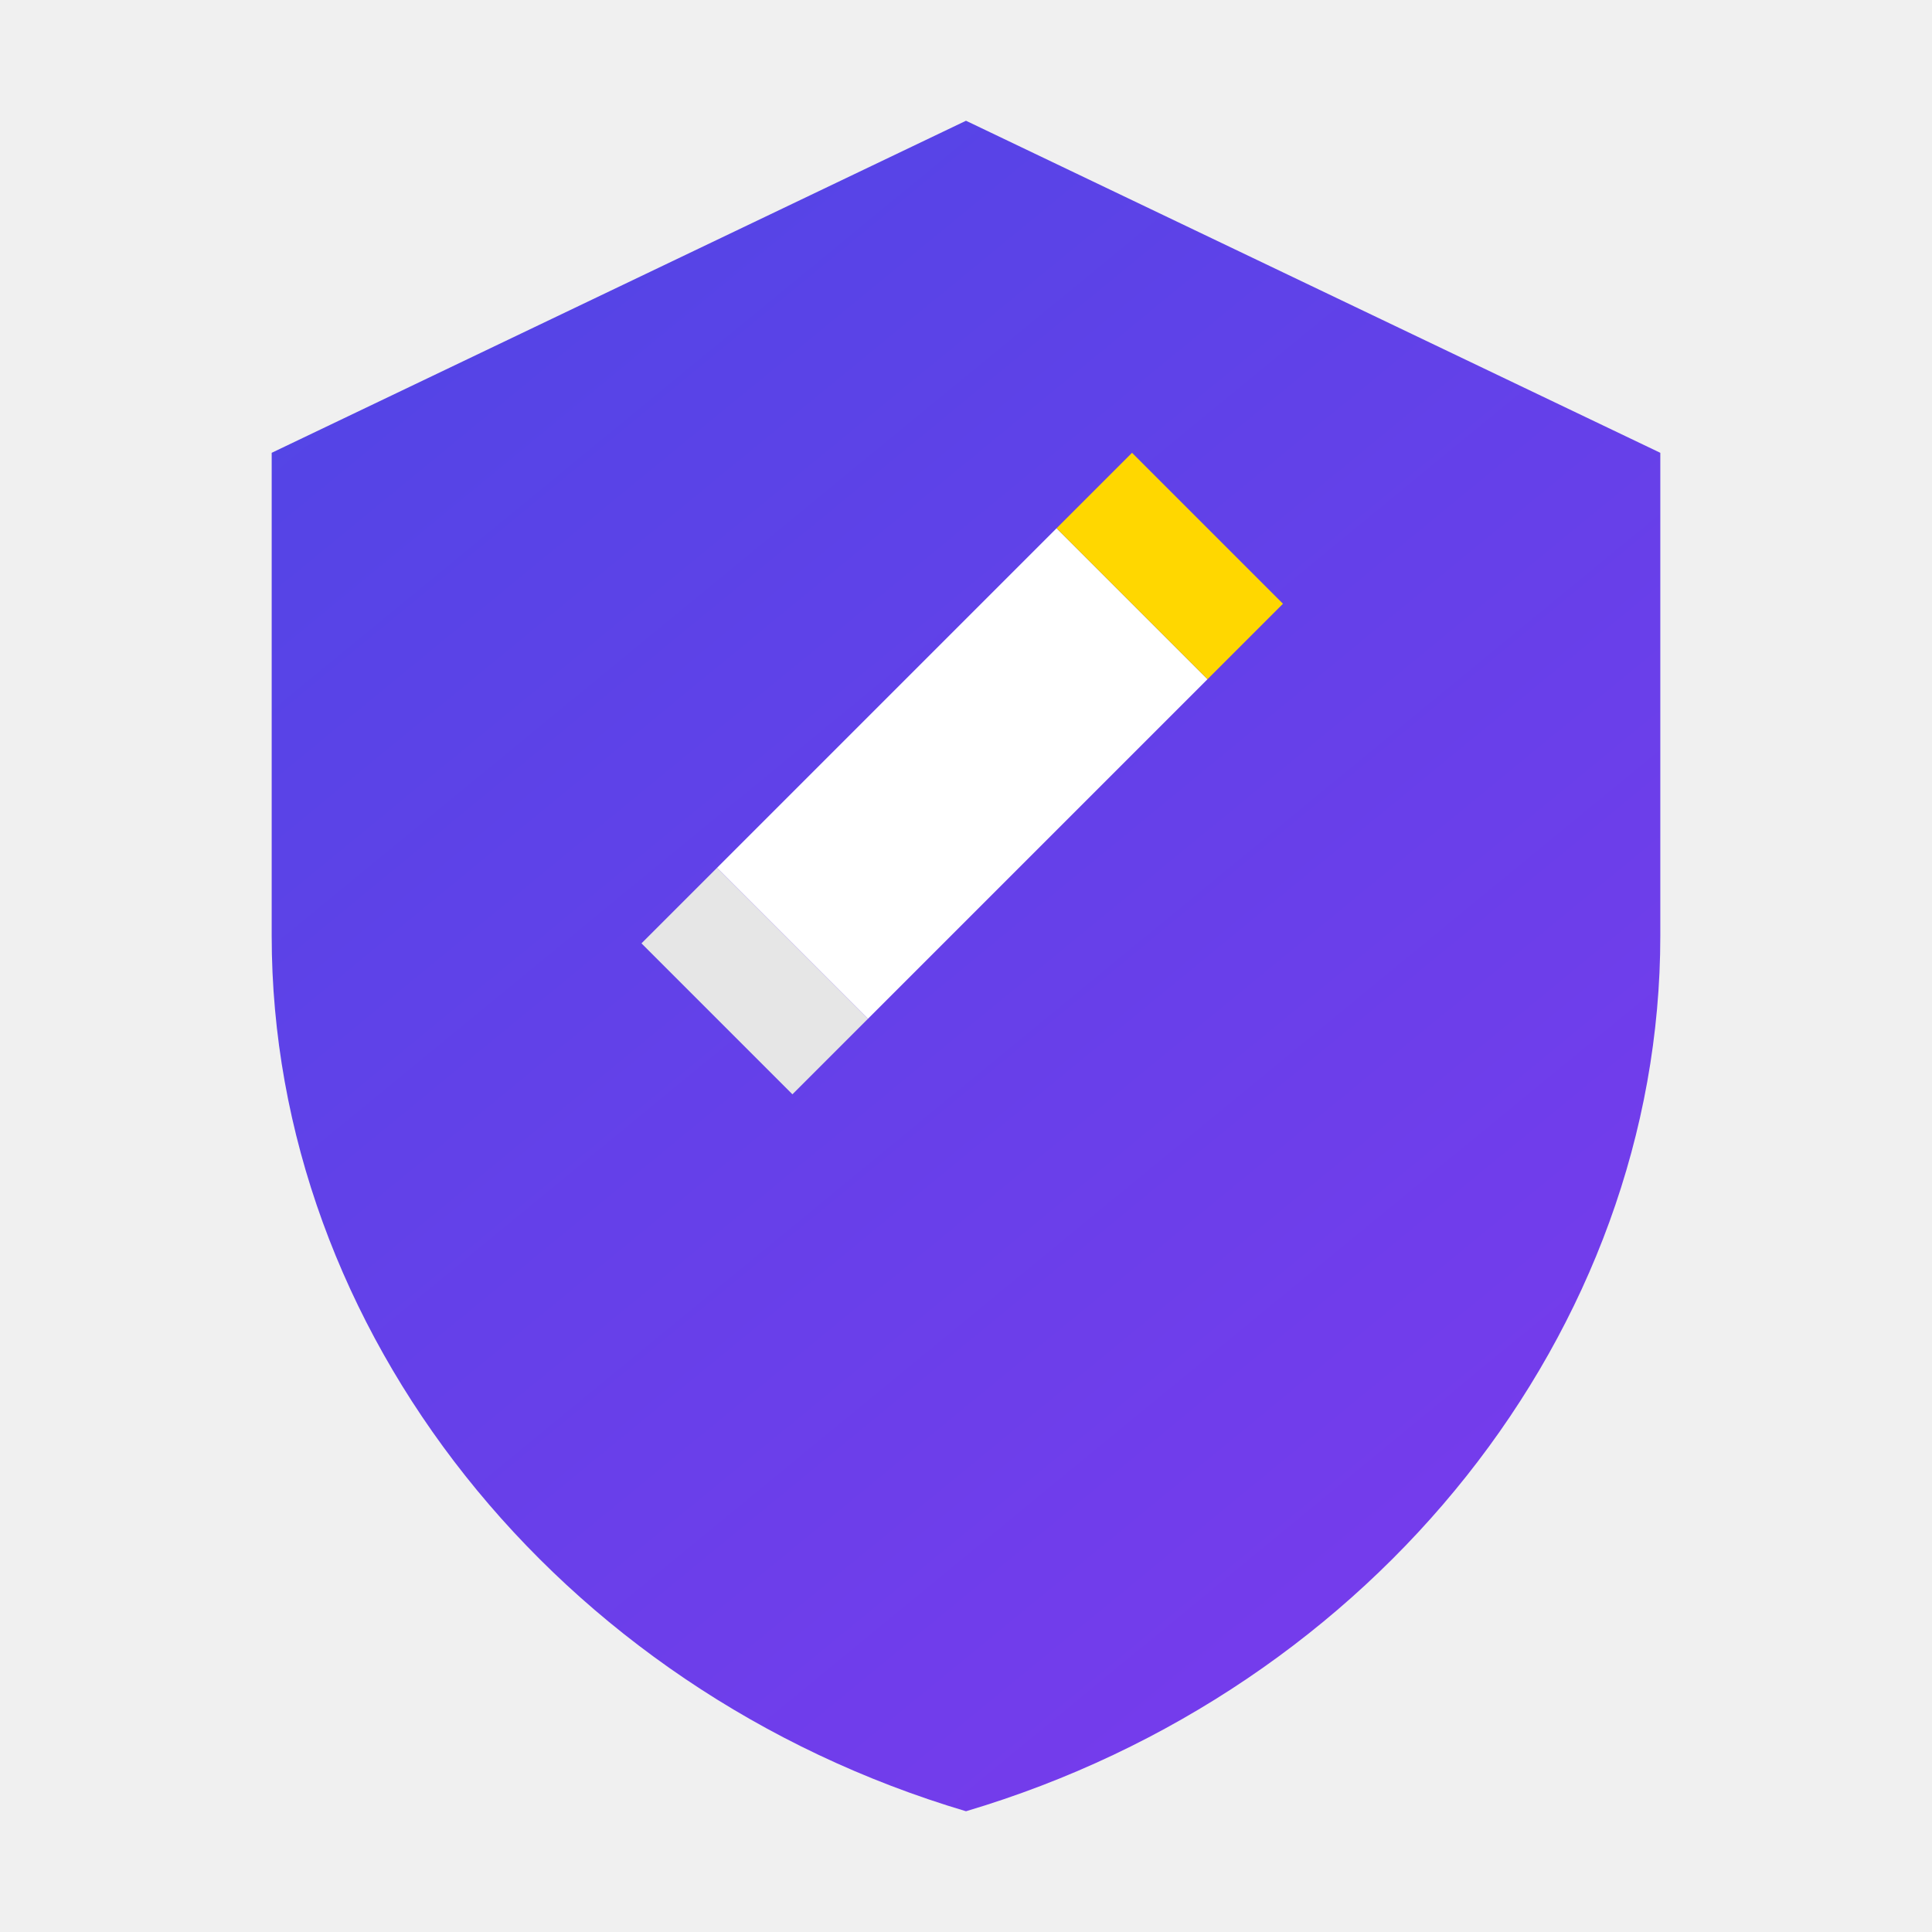
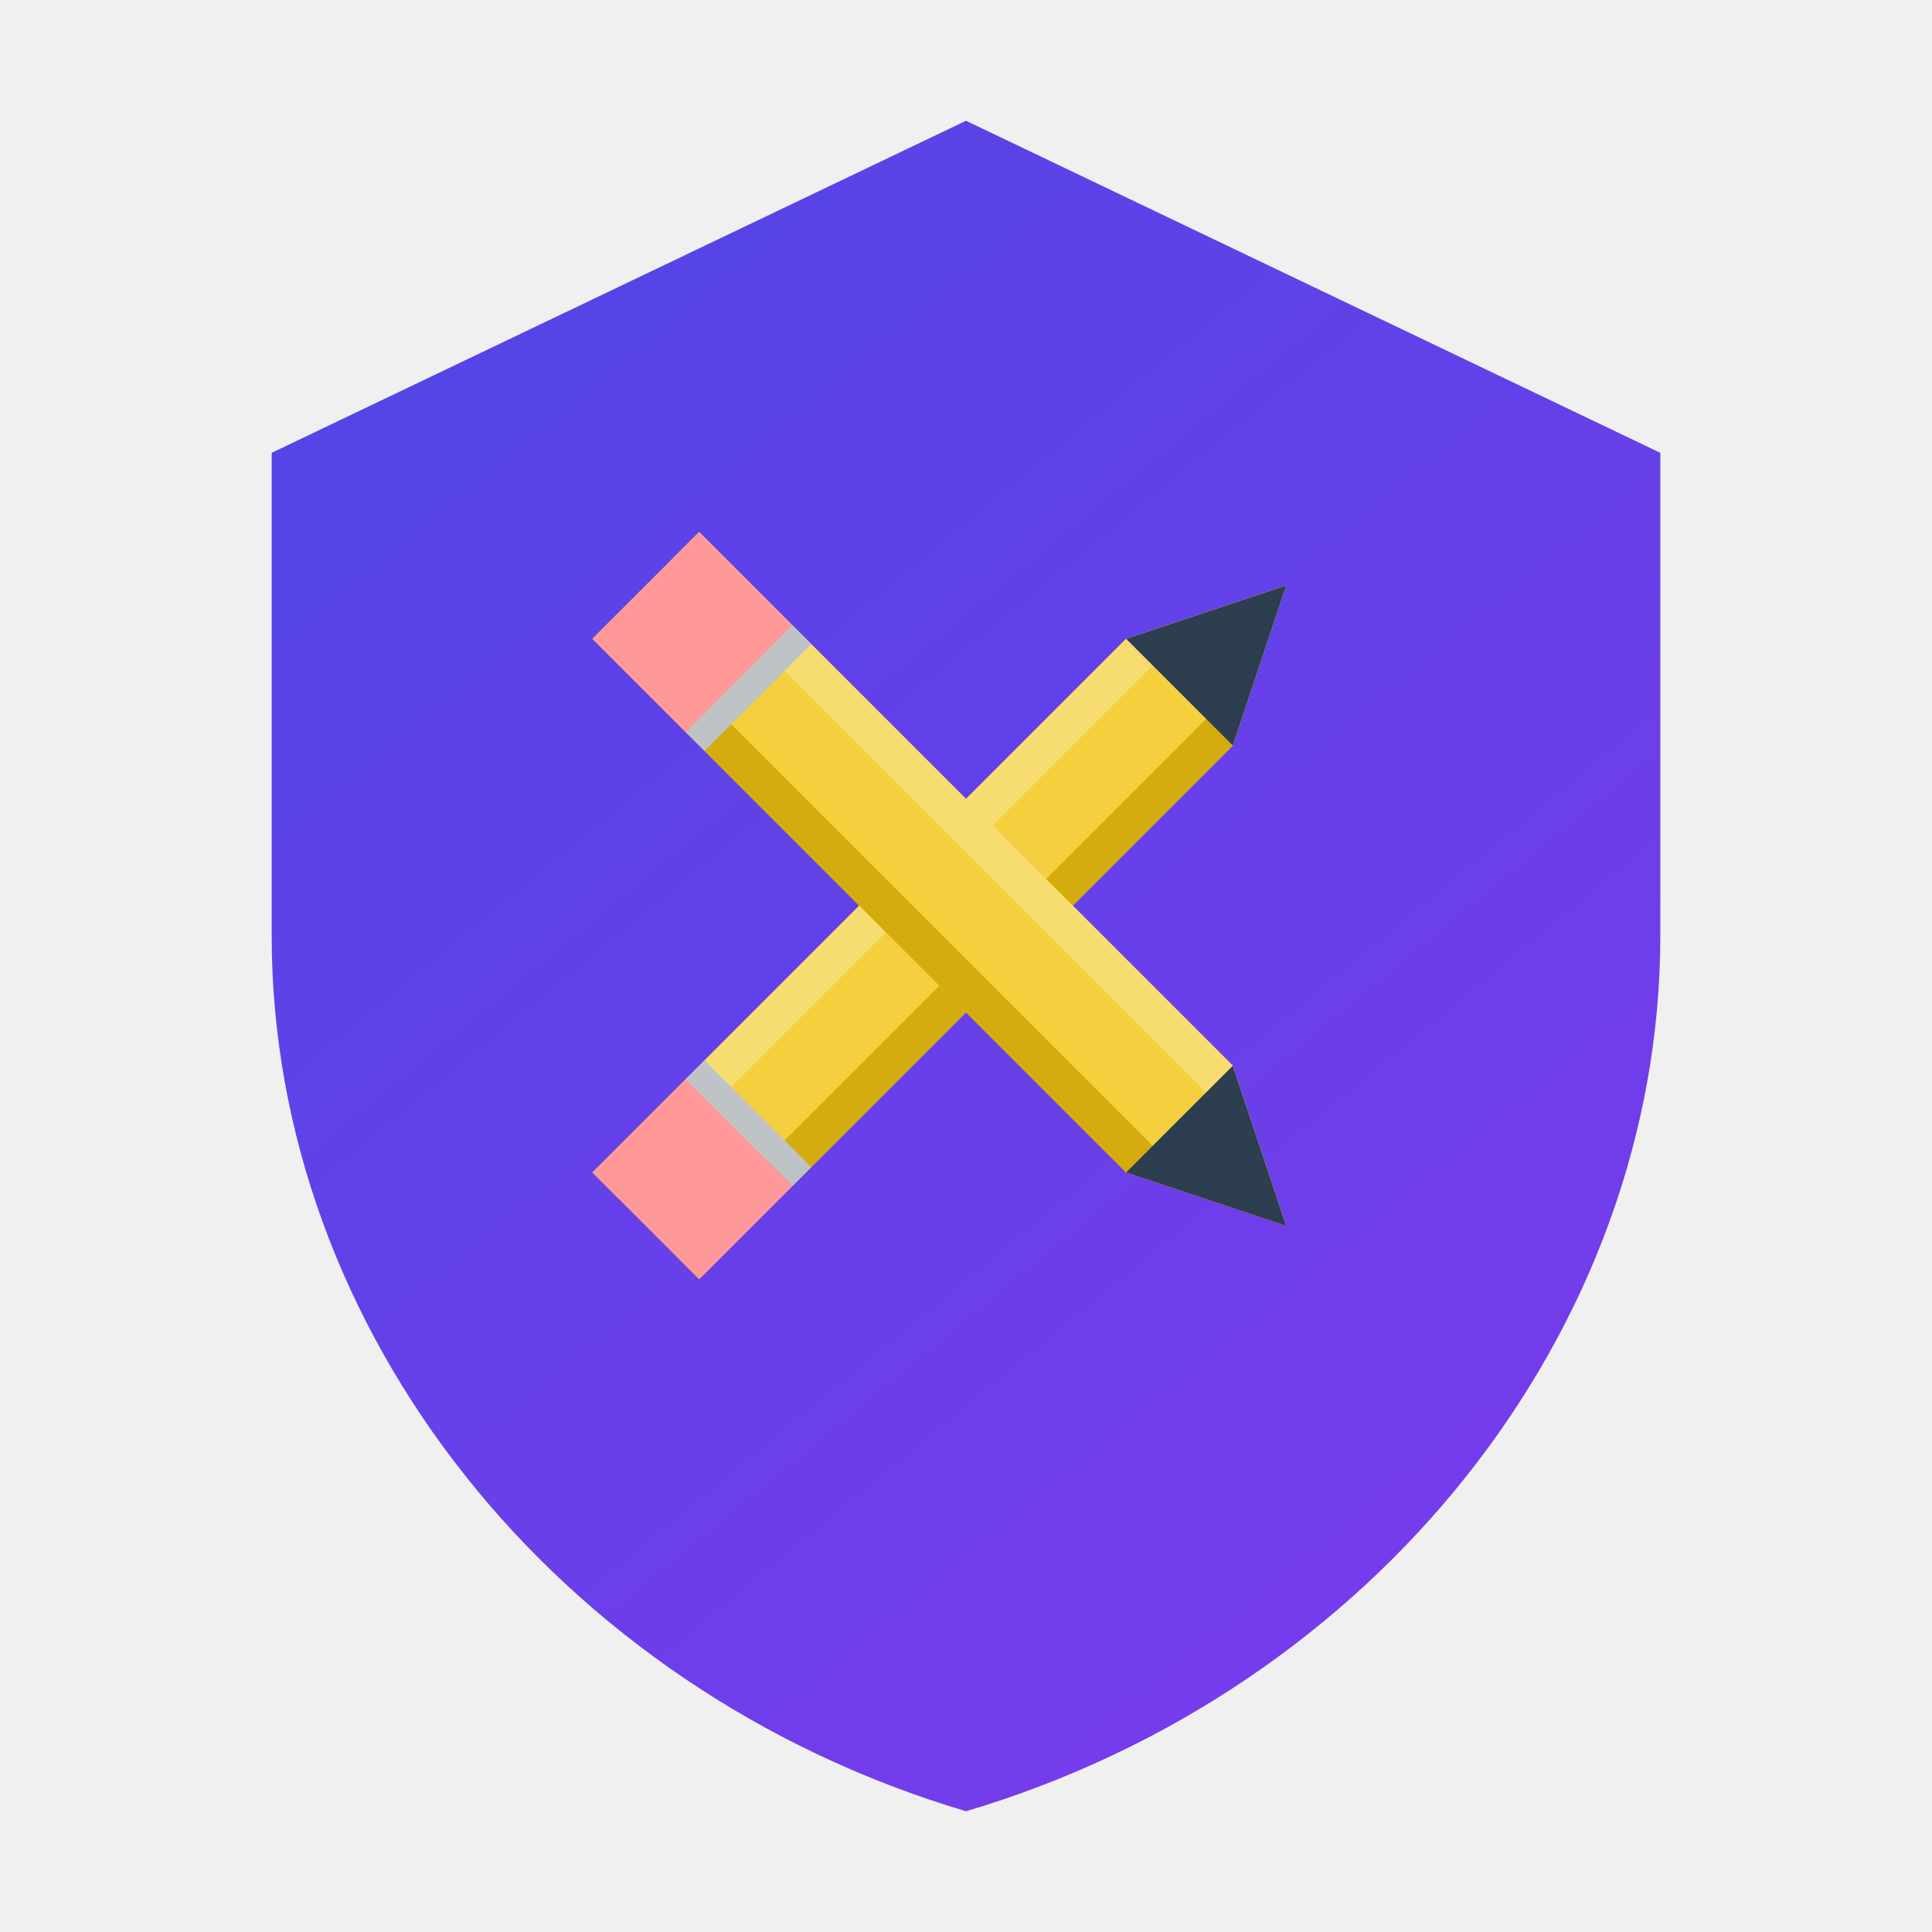
<svg xmlns="http://www.w3.org/2000/svg" width="512" height="512" viewBox="0 0 512 512" fill="none">
  <path d="M256 32L72 120V248C72 352.6 147.6 447.8 256 480C364.4 447.8 440 352.6 440 248V120L256 32Z" fill="url(#shield-gradient)" />
-   <path d="M320 180L280 140L190 230L230 270L320 180Z" fill="white" />
-   <path d="M170 250L190 230L230 270L210 290L170 250Z" fill="#E6E6E6" />
-   <path d="M340 160L320 180L280 140L300 120L340 160Z" fill="#FFD700" />
+   <g transform="translate(256, 240)">
+     <g transform="rotate(-45)">
+       <path d="M-120,-20 L-120,20 L80,20 L120,0 L80,-20 Z" fill="#F4D03F" />
+       <path d="M-120,-20 L-120,-10 L80,-10 L120,0 L80,-20 Z" fill="#F7DC6F" />
+       <path d="M-120,20 L-120,10 L80,10 L120,0 L80,20 Z" fill="#D4AC0D" />
+       <rect x="-120" y="-20" width="35" height="40" fill="#FF9999" />
+       <rect x="-85" y="-20" width="7" height="40" fill="#BDC3C7" />
+       <path d="M80,-20 L120,0 L80,20 L80,-20" fill="#2C3E50" />
+     </g>
+     <g transform="rotate(45)">
+       <path d="M-120,-20 L-120,20 L80,20 L120,0 L80,-20 Z" fill="#F4D03F" />
+       <path d="M-120,-20 L-120,-10 L80,-10 L120,0 L80,-20 Z" fill="#F7DC6F" />
+       <path d="M-120,20 L-120,10 L80,10 L120,0 L80,20 Z" fill="#D4AC0D" />
+       <rect x="-120" y="-20" width="35" height="40" fill="#FF9999" />
+       <rect x="-85" y="-20" width="7" height="40" fill="#BDC3C7" />
+       <path d="M80,-20 L120,0 L80,20 L80,-20" fill="#2C3E50" />
+     </g>
+   </g>
  <defs>
    <linearGradient id="shield-gradient" x1="72" y1="32" x2="440" y2="480" gradientUnits="userSpaceOnUse">
      <stop offset="0%" stop-color="#4F46E5" />
      <stop offset="100%" stop-color="#7C3AED" />
    </linearGradient>
  </defs>
</svg>
